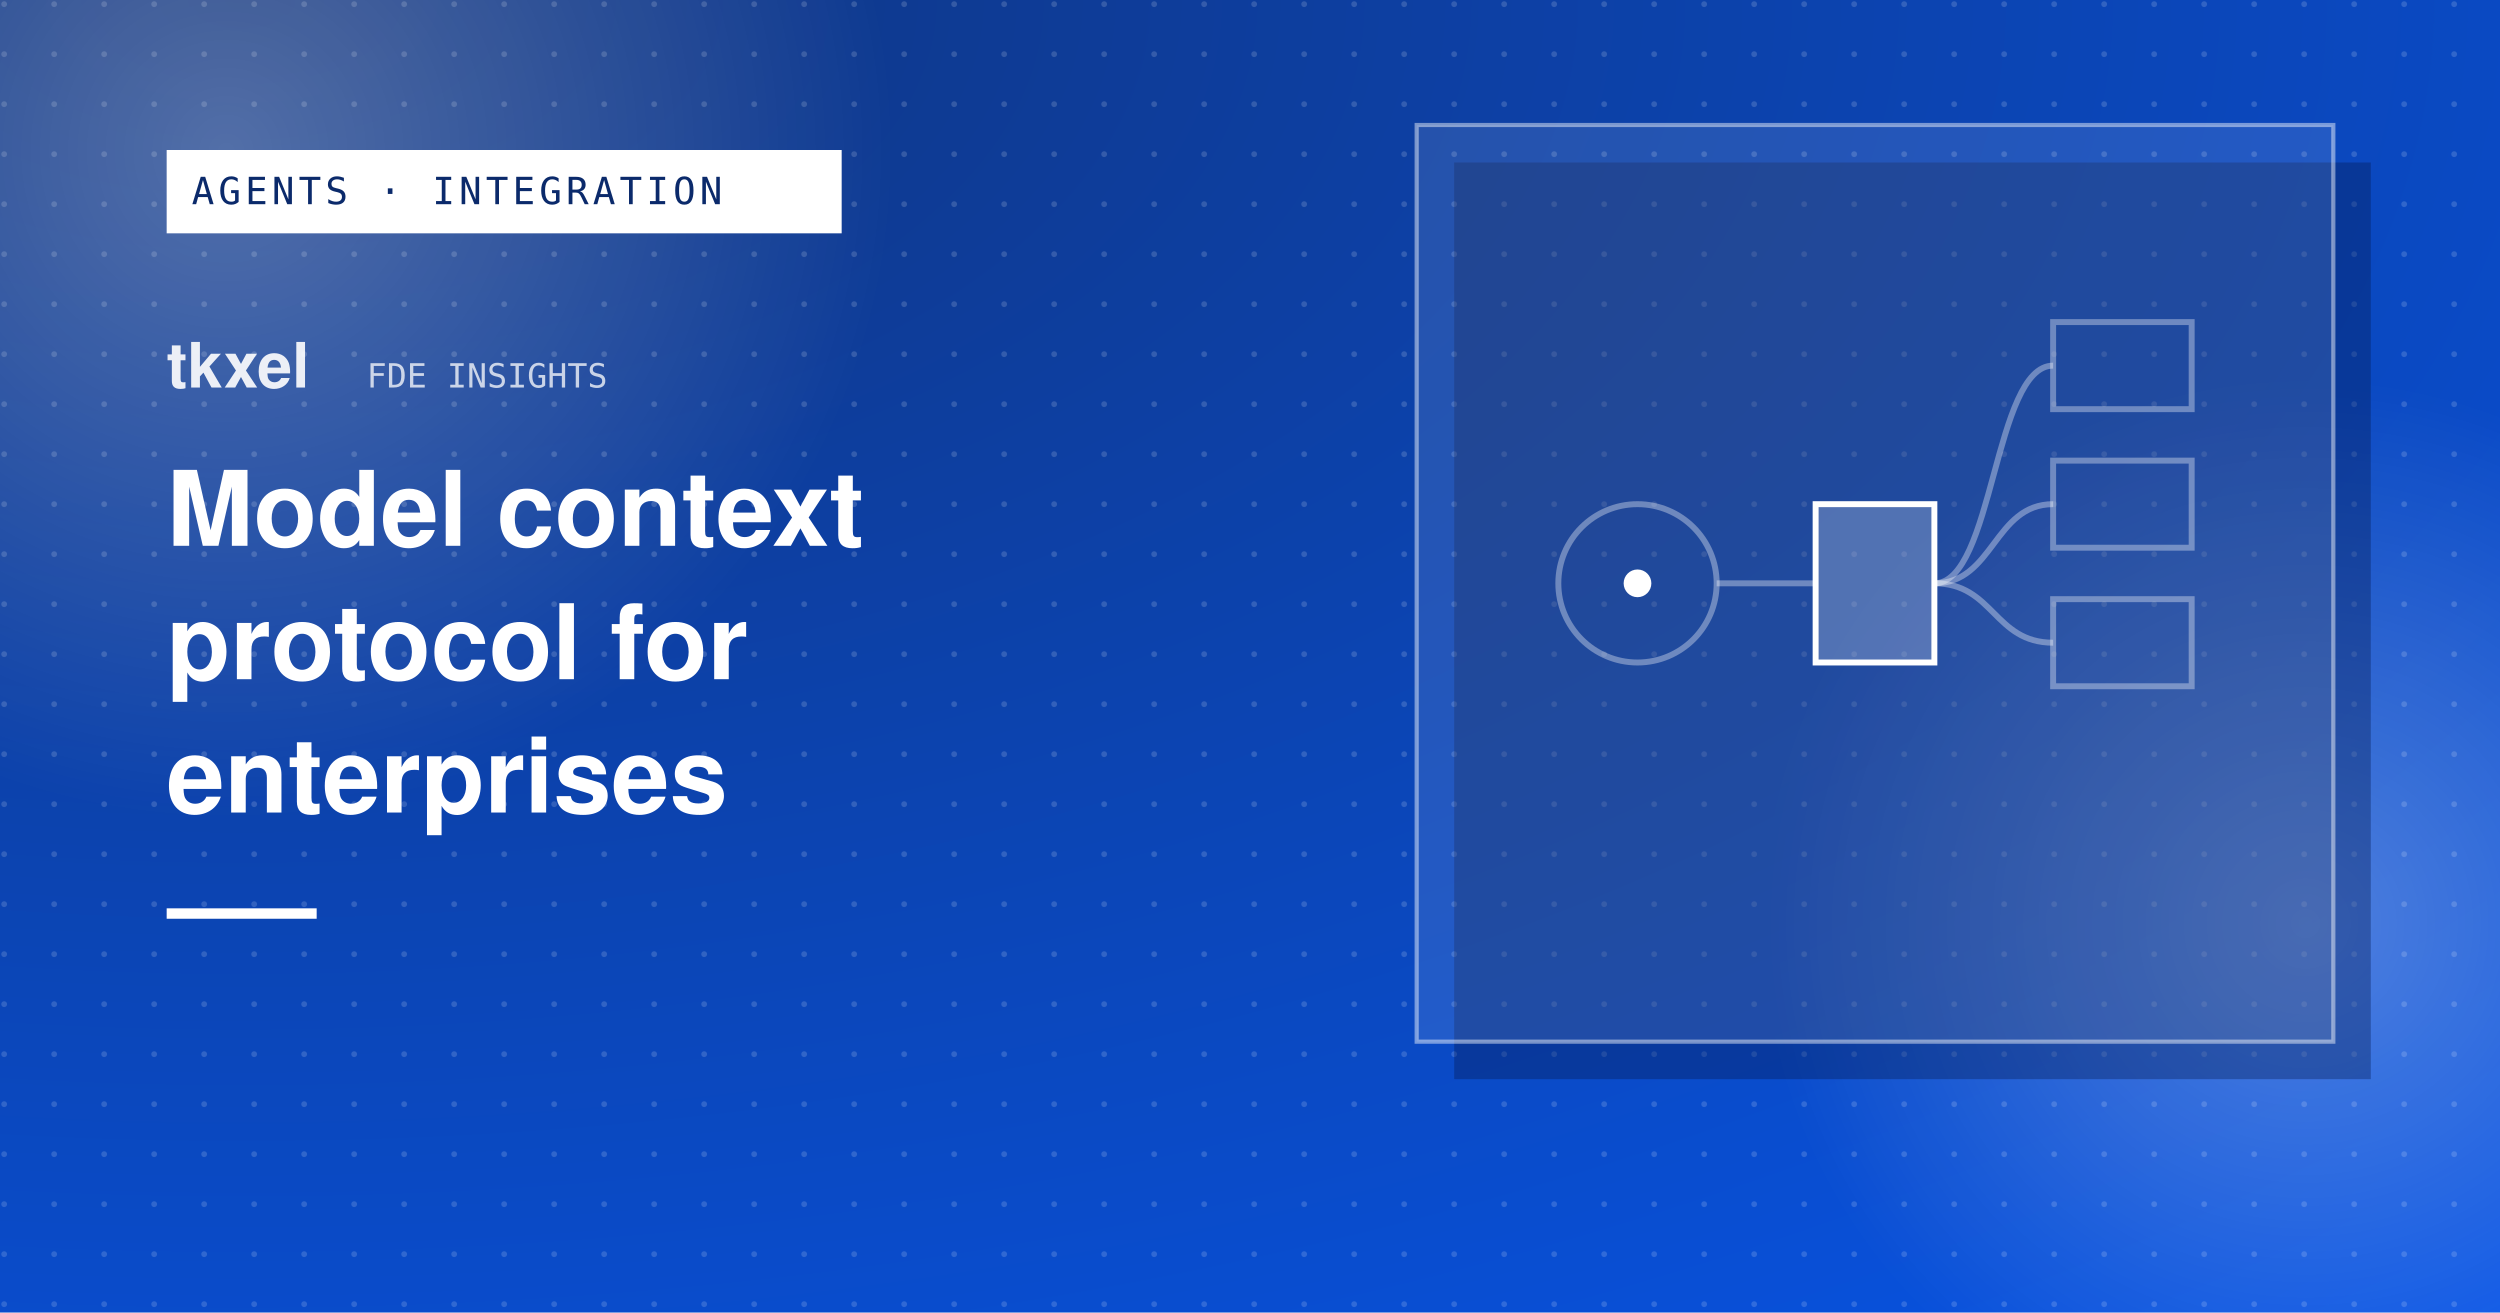
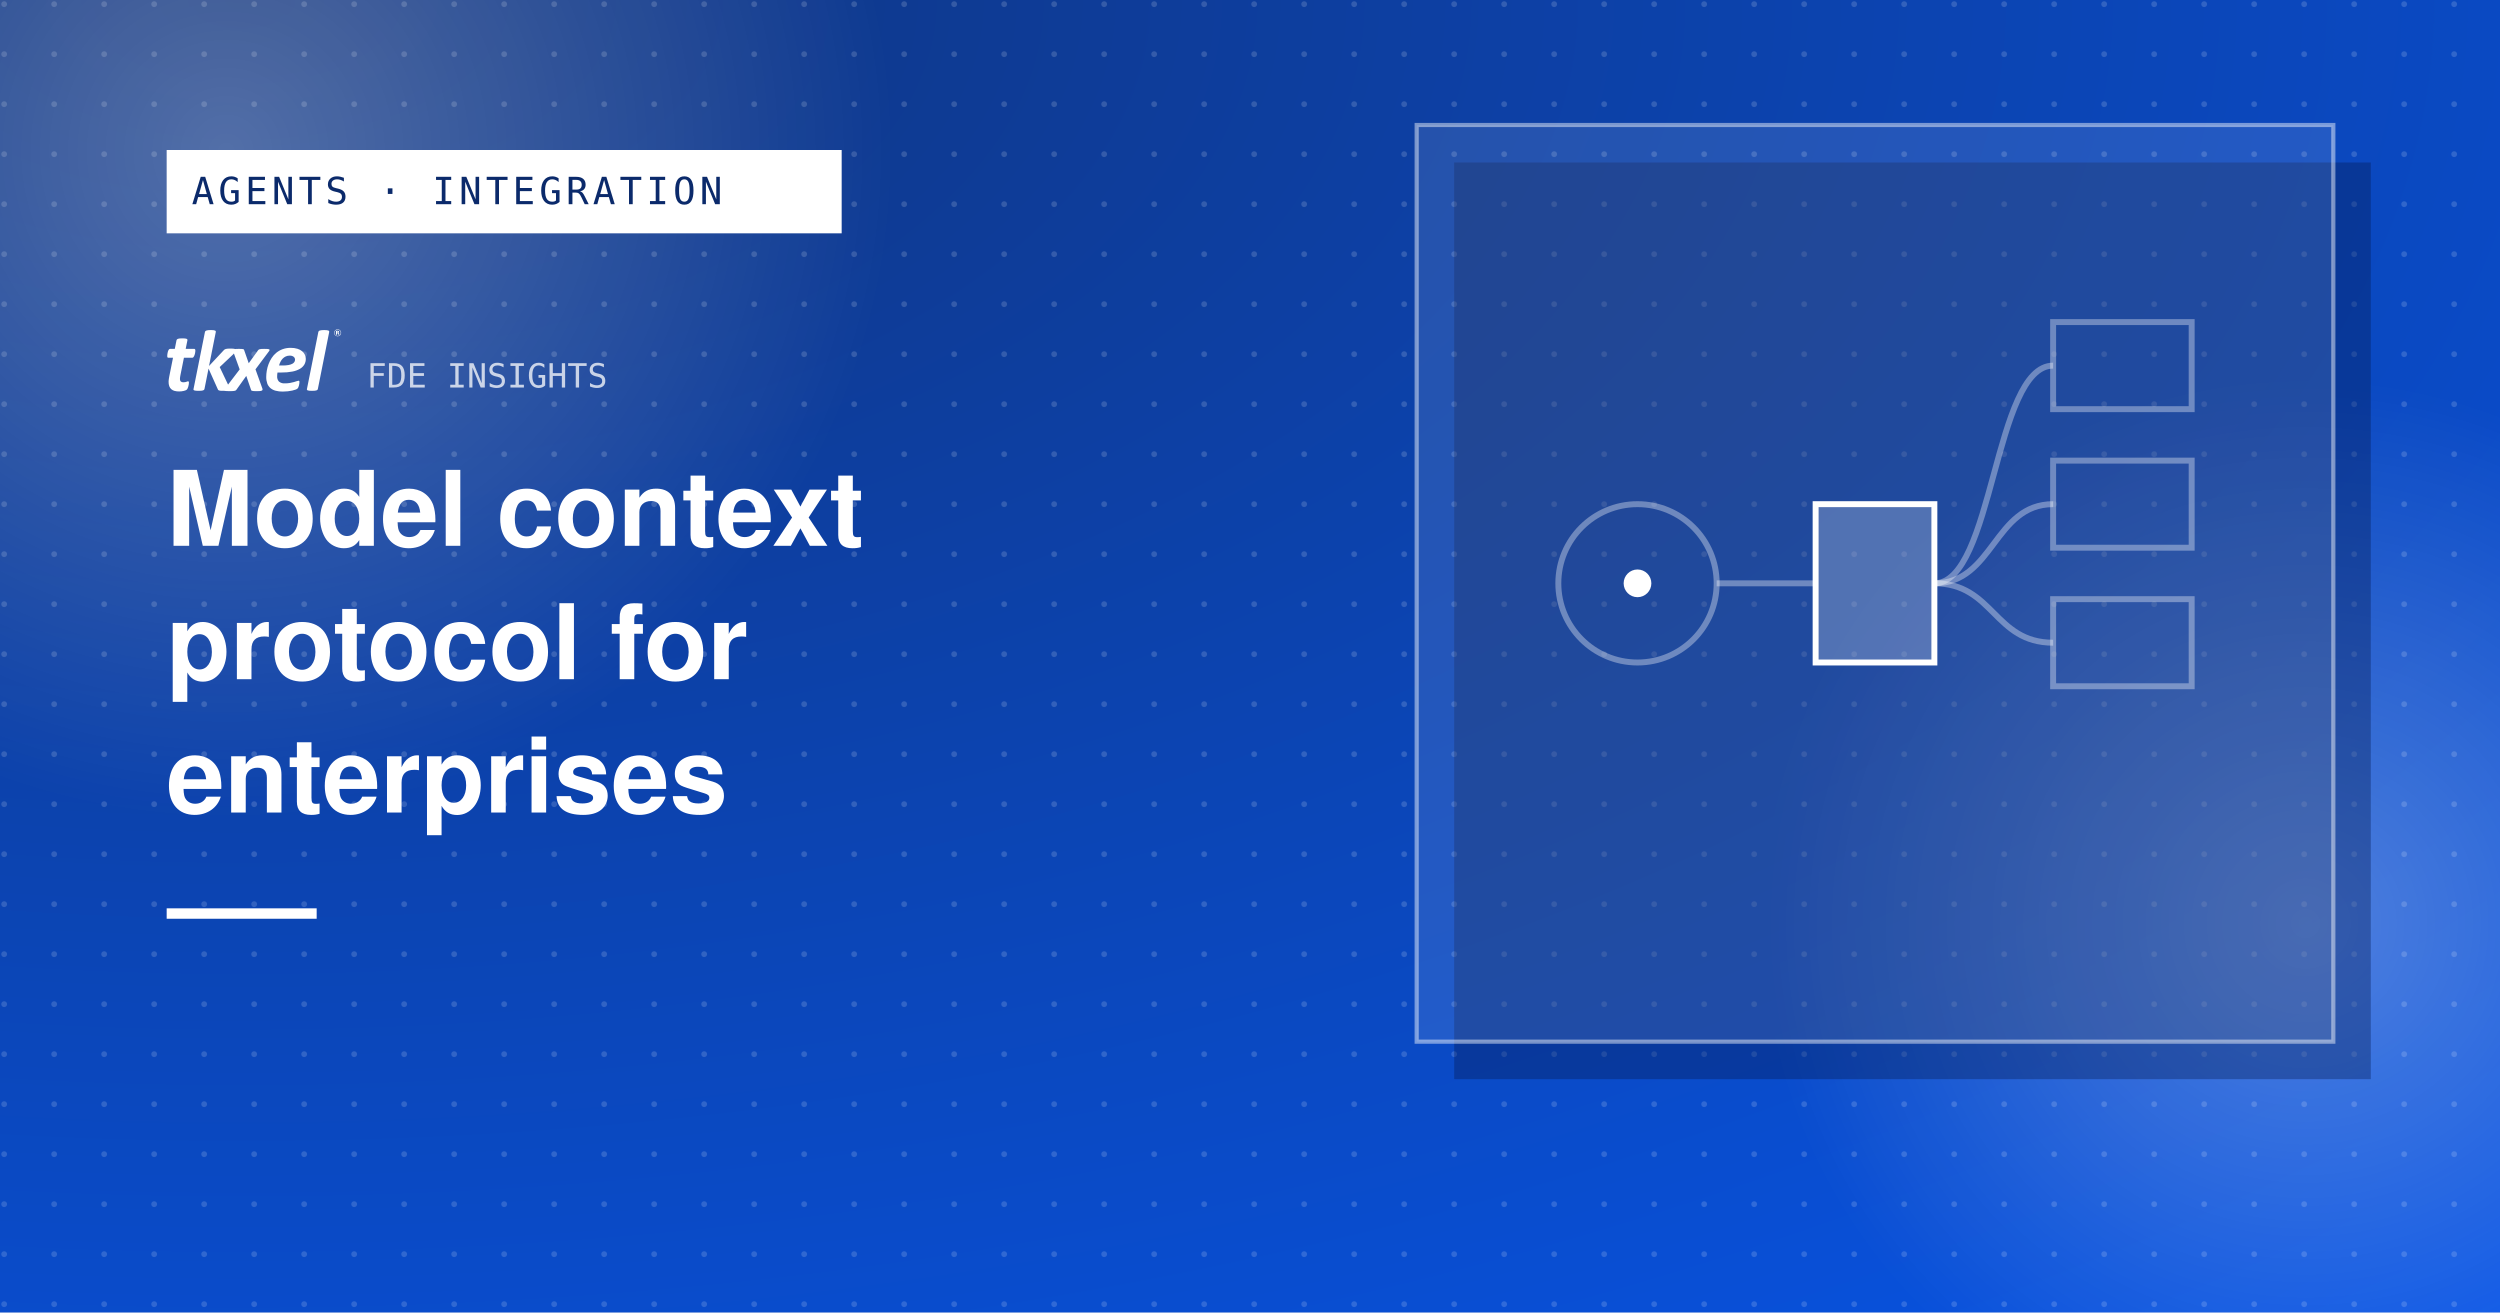
<svg xmlns="http://www.w3.org/2000/svg" viewBox="0 0 1200 630" role="img" aria-label="AGENTS · INTEGRATION illustration">
  <defs>
    <radialGradient id="bg" cx="10%" cy="0%" r="140%">
      <stop offset="0" stop-color="#10347E" />
      <stop offset="1" stop-color="#0755E9" />
    </radialGradient>
    <radialGradient id="glow">
      <stop offset="0" stop-color="#fff" stop-opacity=".28" />
      <stop offset="1" stop-color="#fff" stop-opacity="0" />
    </radialGradient>
    <pattern id="dots" width="24" height="24" patternUnits="userSpaceOnUse">
      <circle cx="2" cy="2" r="1.4" fill="rgba(255,255,255,.16)" />
    </pattern>
    <style>.m * { stroke-width: 3px; } .m [fill="rgba(255,255,255,.12)"] { fill: rgba(255,255,255,.22); }</style>
  </defs>
  <rect width="1200" height="630" fill="url(#bg)" />
  <circle cx="109" cy="73" r="320" fill="url(#glow)" />
  <circle cx="1106" cy="443" r="260" fill="url(#glow)" />
  <rect width="1200" height="630" fill="url(#dots)" />
  <rect x="698" y="78" width="440" height="440" fill="rgba(4,24,77,.35)" />
  <rect x="680" y="60" width="440" height="440" fill="rgba(255,255,255,.10)" stroke="rgba(255,255,255,.45)" stroke-width="2" />
  <g class="m" transform="translate(710 90) scale(0.95)">
    <g fill="none" stroke="rgba(255,255,255,.35)" stroke-width="1.5">
      <circle cx="80" cy="200" r="40" />
      <line x1="120" y1="200" x2="170" y2="200" />
      <rect x="290" y="68" width="70" height="44" />
      <path d="M230 200 C260 200 260 90 290 90" />
      <rect x="290" y="138" width="70" height="44" />
      <path d="M230 200 C260 200 260 160 290 160" />
      <rect x="290" y="208" width="70" height="44" />
      <path d="M230 200 C260 200 260 230 290 230" />
    </g>
    <rect x="170" y="160" width="60" height="80" fill="rgba(255,255,255,.12)" stroke="#fff" stroke-width="1.5" />
    <circle cx="80" cy="200" r="7" fill="#fff" />
  </g>
  <text x="80" y="262" font-family="Plus Jakarta Sans, Helvetica, Arial, sans-serif" font-size="50" font-weight="800" fill="#fff">Model context</text>
  <text x="80" y="326" font-family="Plus Jakarta Sans, Helvetica, Arial, sans-serif" font-size="50" font-weight="800" fill="#fff">protocol for</text>
  <text x="80" y="390" font-family="Plus Jakarta Sans, Helvetica, Arial, sans-serif" font-size="50" font-weight="800" fill="#fff">enterprises</text>
  <rect x="80" y="436" width="72" height="5" fill="#fff" />
  <rect x="80" y="72" width="324" height="40" fill="#fff" />
  <text x="92" y="98" font-family="IBM Plex Mono, Menlo, Consolas, monospace" font-size="18" letter-spacing="2" fill="#0B2A6B">AGENTS · INTEGRATION</text>
-   <text x="80" y="186" font-family="Plus Jakarta Sans, Helvetica, Arial, sans-serif" font-size="30" font-weight="700" fill="rgba(255,255,255,.9)">tkxel</text>
+   <svg x="80" y="158" width="84" height="30" viewBox="0 0 846.89 303.64">
+     <style>.lg0{fill:#FFFFFF;}.lg1{fill:none;stroke:#FFFFFF;stroke-width:2;}</style>
+     <path class="lg0" d="M36.93,300.01c-5.95-1.52-11.49-4.37-16.16-8.37c-4.44-3.95-7.83-8.96-9.8-14.52 c-2.34-6.94-3.43-14.25-3.25-21.56c0-1.56,0.09-3.36,0.23-5.38c0.14-2.02,0.37-4.18,0.73-6.43c0.32-2.3,0.64-4.6,1.01-6.9 c0.37-2.34,0.73-4.41,1.14-6.25l18.36-91.92H6.43c-0.78,0.05-1.56-0.09-2.24-0.37c-0.69-0.32-1.33-0.78-1.79-1.43 c-1.05-2.11-1.51-4.5-1.28-6.85c0.05-3.17,0.32-6.3,0.73-9.42c0.5-3.86,1.28-7.68,2.38-11.4c0.96-3.4,2.47-6.66,4.44-9.61 c0.64-1.19,1.6-2.16,2.75-2.85c1.14-0.69,2.47-1.1,3.8-1.15h22.62l8.42-42.06c0.27-1.42,1.01-2.76,2.01-3.81 c1.37-1.33,3.02-2.3,4.85-2.85c2.75-0.87,5.59-1.47,8.42-1.7c3.43-0.37,7.78-0.51,13-0.51c4.21-0.05,8.47,0.14,12.68,0.51 c2.7,0.18,5.31,0.78,7.83,1.7c1.51,0.51,2.79,1.52,3.71,2.85c0.64,1.15,0.82,2.53,0.5,3.81l-8.47,42.06h40.75 c0.96-0.09,1.92,0.05,2.79,0.46c0.87,0.41,1.6,1.06,2.11,1.88c0.96,2.11,1.37,4.46,1.28,6.76c-0.05,1.79-0.18,3.59-0.41,5.38 c-0.27,2.21-0.69,4.55-1.14,7.08c-0.5,2.57-1.19,5.1-2.01,7.63c-0.78,2.34-1.74,4.64-2.84,6.85c-0.92,1.88-2.15,3.58-3.57,5.05 c-0.55,0.6-1.24,1.1-1.97,1.43c-0.73,0.32-1.56,0.55-2.38,0.55H82.25L64.49,227.2c-0.41,2.11-0.82,4.59-1.14,7.49 c-0.32,2.34-0.5,4.69-0.5,7.08c-0.18,2.21,0.05,4.46,0.73,6.57c0.69,2.11,1.79,4.09,3.25,5.79c3.57,2.9,8.1,4.32,12.68,3.95 c2.88,0.05,5.77-0.18,8.65-0.73c2.11-0.41,4.21-0.97,6.23-1.7c1.74-0.64,3.25-1.19,4.53-1.7c1.14-0.46,2.34-0.74,3.57-0.74 c0.55,0,1.14,0.14,1.6,0.41c0.5,0.28,0.92,0.69,1.24,1.15c0.92,1.56,1.33,3.36,1.14,5.19c-0.05,3.03-0.32,6.07-0.87,9.1 c-0.55,3.31-1.28,6.62-2.24,9.84c-0.82,2.94-1.88,5.84-3.07,8.64c-0.82,2.16-2.06,4.09-3.57,5.79c-1.65,1.52-3.62,2.76-5.68,3.58 c-2.88,1.24-5.91,2.25-8.97,2.94c-3.66,0.87-7.37,1.56-11.08,2.02c-3.94,0.51-7.87,0.74-11.81,0.74 C51.67,302.72,44.2,301.85,36.93,300.01z M260.54,299.27c-2.75-0.14-5.4-0.64-8.01-1.47c-1.65-0.51-3.07-1.47-4.21-2.76 c-0.96-1.24-1.65-2.67-2.02-4.23l-44.55-99.32l-19.87,99.74c-0.41,1.38-1.19,2.67-2.24,3.68c-1.37,1.24-3.07,2.16-4.85,2.62 c-2.79,0.83-5.68,1.33-8.56,1.56c-3.53,0.37-7.83,0.51-12.86,0.51c-4.26,0.05-8.52-0.14-12.77-0.51 c-2.61-0.23-5.22-0.69-7.69-1.47c-1.51-0.37-2.79-1.29-3.71-2.53c-0.64-1.1-0.82-2.44-0.5-3.68L184.4,13.34 c0.27-1.42,0.96-2.71,1.88-3.81c1.33-1.33,3.02-2.34,4.85-2.85c2.79-0.87,5.68-1.52,8.56-1.79c4.3-0.46,8.65-0.69,13-0.64 c4.26-0.05,8.52,0.18,12.77,0.64c2.66,0.28,5.22,0.87,7.69,1.79c1.51,0.51,2.75,1.52,3.57,2.85c0.55,1.2,0.73,2.53,0.41,3.81 l-32.96,165.46l70.55-75.47c1.33-1.61,2.84-3.08,4.53-4.32c1.88-1.33,3.98-2.3,6.23-2.85c3.02-0.78,6.09-1.29,9.2-1.47 c3.57-0.28,8.06-0.41,13.42-0.41c5.22,0,9.61,0.14,13.09,0.41c2.79,0.14,5.54,0.6,8.24,1.38c1.56,0.41,3.02,1.24,4.12,2.44 c0.78,0.97,1.19,2.16,1.15,3.4c-0.18,2.85-1.19,5.61-2.84,7.91c-2.79,4.14-5.95,7.95-9.43,11.54L256,184.09l43.31,90.87 c1.24,2.85,2.24,5.84,2.98,8.87c0.5,1.93,0.78,3.91,0.87,5.93c0.05,1.61-0.46,3.12-1.37,4.41c-1.24,1.47-2.84,2.57-4.62,3.12 c-2.88,0.97-5.86,1.61-8.88,1.79c-3.71,0.37-8.42,0.51-14.06,0.51C268.55,299.59,264.02,299.5,260.54,299.27z" />
+     <path class="lg0" d="M527.55,299.03c-9.25-2.39-17.86-6.8-25.23-12.87c-6.87-5.93-12.09-13.51-15.2-22.06 c-3.57-10.2-5.31-20.96-5.08-31.81c0.05-10.16,0.96-20.32,2.66-30.34c1.78-10.89,4.67-21.56,8.56-31.9 c3.98-10.57,9.06-20.64,15.2-30.1c6.13-9.51,13.73-18.06,22.48-25.23c9.16-7.45,19.46-13.33,30.54-17.42 c12.68-4.55,26.05-6.76,39.51-6.53c11.17-0.23,22.34,1.29,33.06,4.55c8.29,2.53,15.98,6.57,22.71,12.04 c5.63,4.64,10.16,10.48,13.19,17.1c2.84,6.2,4.3,12.92,4.35,19.76c0.14,9.56-2.2,18.98-6.87,27.35 c-5.17,8.69-12.55,15.9-21.34,20.91c-11.4,6.53-23.85,11.03-36.76,13.42c-17.49,3.36-35.3,4.92-53.11,4.64h-19.46 c-0.55,3.26-1.01,6.43-1.28,9.61c-0.28,3.17-0.41,6.07-0.41,8.78c-0.37,4.69,0.27,9.38,1.79,13.79c1.51,4.41,3.94,8.5,7.1,11.95 c8.01,6.48,18.22,9.56,28.52,8.64c8.38,0.09,16.76-0.6,25.04-2.02c6.55-1.15,13.05-2.62,19.41-4.41 c5.54-1.61,10.16-3.08,13.83-4.41c2.56-1.06,5.27-1.75,8.01-2.02c0.69-0.05,1.37,0.05,1.97,0.28c0.64,0.28,1.19,0.64,1.6,1.19 c0.82,1.43,1.19,3.03,1.05,4.64c-0.05,2.76-0.23,5.52-0.64,8.23c-0.41,3.08-1.01,6.16-1.79,9.19c-0.73,2.94-1.74,5.79-2.98,8.55 c-0.96,2.3-2.33,4.37-4.12,6.11c-2.75,2.3-5.91,4-9.29,5.06c-5.31,1.93-10.76,3.49-16.25,4.64c-7.05,1.52-14.15,2.66-21.34,3.49 c-7.97,0.92-16.02,1.38-24.08,1.38C551,303.44,539.09,302.02,527.55,299.03z M577.18,132.37c-5.49,2.48-10.44,5.93-14.7,10.2 c-4.35,4.5-8.06,9.61-10.9,15.21c-3.07,5.98-5.54,12.23-7.28,18.71h17.72c9.48,0.14,18.95-0.6,28.3-2.21 c6.41-1.06,12.59-3.13,18.36-6.02c4.12-2.07,7.6-5.15,10.12-8.96c2.06-3.31,3.16-7.17,3.16-11.08c0.05-2.71-0.55-5.38-1.69-7.81 c-1.15-2.44-2.84-4.6-4.95-6.25c-5.59-4.09-12.41-6.07-19.32-5.61C589.59,128.42,583.14,129.71,577.18,132.37z M691.65,299.08 c-2.61-0.18-5.22-0.73-7.69-1.56c-1.51-0.46-2.79-1.38-3.71-2.62c-0.64-1.1-0.82-2.44-0.5-3.68l55.54-277.79 c0.27-1.42,0.96-2.71,1.88-3.81c1.37-1.33,3.02-2.34,4.85-2.85c2.79-0.87,5.63-1.47,8.56-1.79c4.3-0.46,8.65-0.69,13-0.64 c4.26-0.05,8.52,0.18,12.77,0.64c2.66,0.28,5.27,0.87,7.74,1.79c1.51,0.51,2.75,1.52,3.57,2.85c0.55,1.2,0.73,2.53,0.41,3.81 l-55.35,277.79c-0.27,1.43-1.01,2.71-2.01,3.68c-1.37,1.2-2.98,2.11-4.72,2.57c-2.75,0.83-5.59,1.33-8.47,1.56 c-3.53,0.37-7.83,0.51-12.87,0.51C700.3,299.67,695.95,299.49,691.65,299.08z M420.83,300.74c-2.66-0.14-5.27-0.6-7.83-1.29 c-1.47-0.32-2.79-1.15-3.71-2.34c-0.64-1.06-1.1-2.16-1.37-3.4l-22.8-66.55l-47.66,66.83c-0.78,1.19-1.74,2.3-2.84,3.26 c-1.56,1.15-3.39,1.89-5.26,2.21c-3.21,0.64-6.46,1.1-9.71,1.29c-4.03,0.28-9.39,0.41-16.16,0.41c-6.04,0-10.9-0.18-14.56-0.51 c-2.75-0.14-5.49-0.78-8.01-1.89c-0.73-0.28-1.33-0.73-1.74-1.42c-0.41-0.64-0.6-1.43-0.5-2.21c0.46-2.11,1.37-4.09,2.66-5.79 l71.65-93.81l-31.45-87.05c-0.78-1.98-1.05-4.14-0.87-6.25c0.18-0.87,0.6-1.7,1.14-2.39c0.55-0.69,1.28-1.24,2.11-1.56 c2.79-1.19,5.82-1.88,8.88-2.02c4.03-0.37,9.34-0.51,15.93-0.51c5.77,0,10.3,0.09,13.6,0.32c2.56,0.09,5.08,0.41,7.6,0.97 c1.42,0.23,2.66,0.92,3.57,2.02c0.69,1.06,1.24,2.25,1.56,3.49l21.98,62.97l45.42-62.97c0.82-1.1,1.74-2.07,2.75-2.94 c1.37-1.01,2.98-1.75,4.67-2.11c2.7-0.64,5.45-1.06,8.24-1.29c3.39-0.28,7.97-0.41,13.73-0.41c6.46,0,11.63,0.14,15.52,0.41 c2.93,0.09,5.82,0.64,8.56,1.7c1.83,0.83,2.66,2.02,2.43,3.49c-0.55,2.21-1.6,4.27-3.07,6.02l-65.47,87.7l33.7,93.81 c0.69,1.89,0.82,3.95,0.41,5.93c-0.32,0.87-0.87,1.7-1.51,2.35c-0.69,0.64-1.51,1.15-2.38,1.47c-3.02,1.19-6.18,1.84-9.43,2.02 c-4.07,0.37-9.39,0.51-15.84,0.51C428.84,301.2,424.22,301.06,420.83,300.74z" />
+     <path class="lg1" d="M828.96,33.77c8.9,0,16.11-7.21,16.11-16.11c0-8.9-7.21-16.11-16.11-16.11s-16.11,7.21-16.11,16.11 C812.85,26.56,820.06,33.77,828.96,33.77z" />
+     <path class="lg0" d="M827.96,16.2c1,0,1.73-0.2,2.16-0.58c0.44-0.36,0.67-0.98,0.67-1.86c0-0.86-0.24-1.46-0.67-1.84 c-0.44-0.36-1.16-0.55-2.16-0.55h-2.04v4.82H827.96z M825.93,19.53v7.1h-4.84V7.87h7.39c2.48,0,4.28,0.42,5.42,1.26 c1.16,0.82,1.73,2.13,1.73,3.93c0,1.24-0.29,2.26-0.89,3.06c-0.6,0.78-1.49,1.38-2.71,1.75c0.67,0.16,1.26,0.51,1.78,1.04 c0.53,0.53,1.06,1.33,1.58,2.42l2.64,5.31h-5.15l-2.29-4.66c-0.46-0.93-0.93-1.58-1.4-1.91c-0.47-0.35-1.11-0.53-1.89-0.53H825.93 z" />
+   </svg>
  <text x="176" y="186" font-family="IBM Plex Mono, Menlo, monospace" font-size="16" fill="rgba(255,255,255,.75)">FDE INSIGHTS</text>
</svg>
